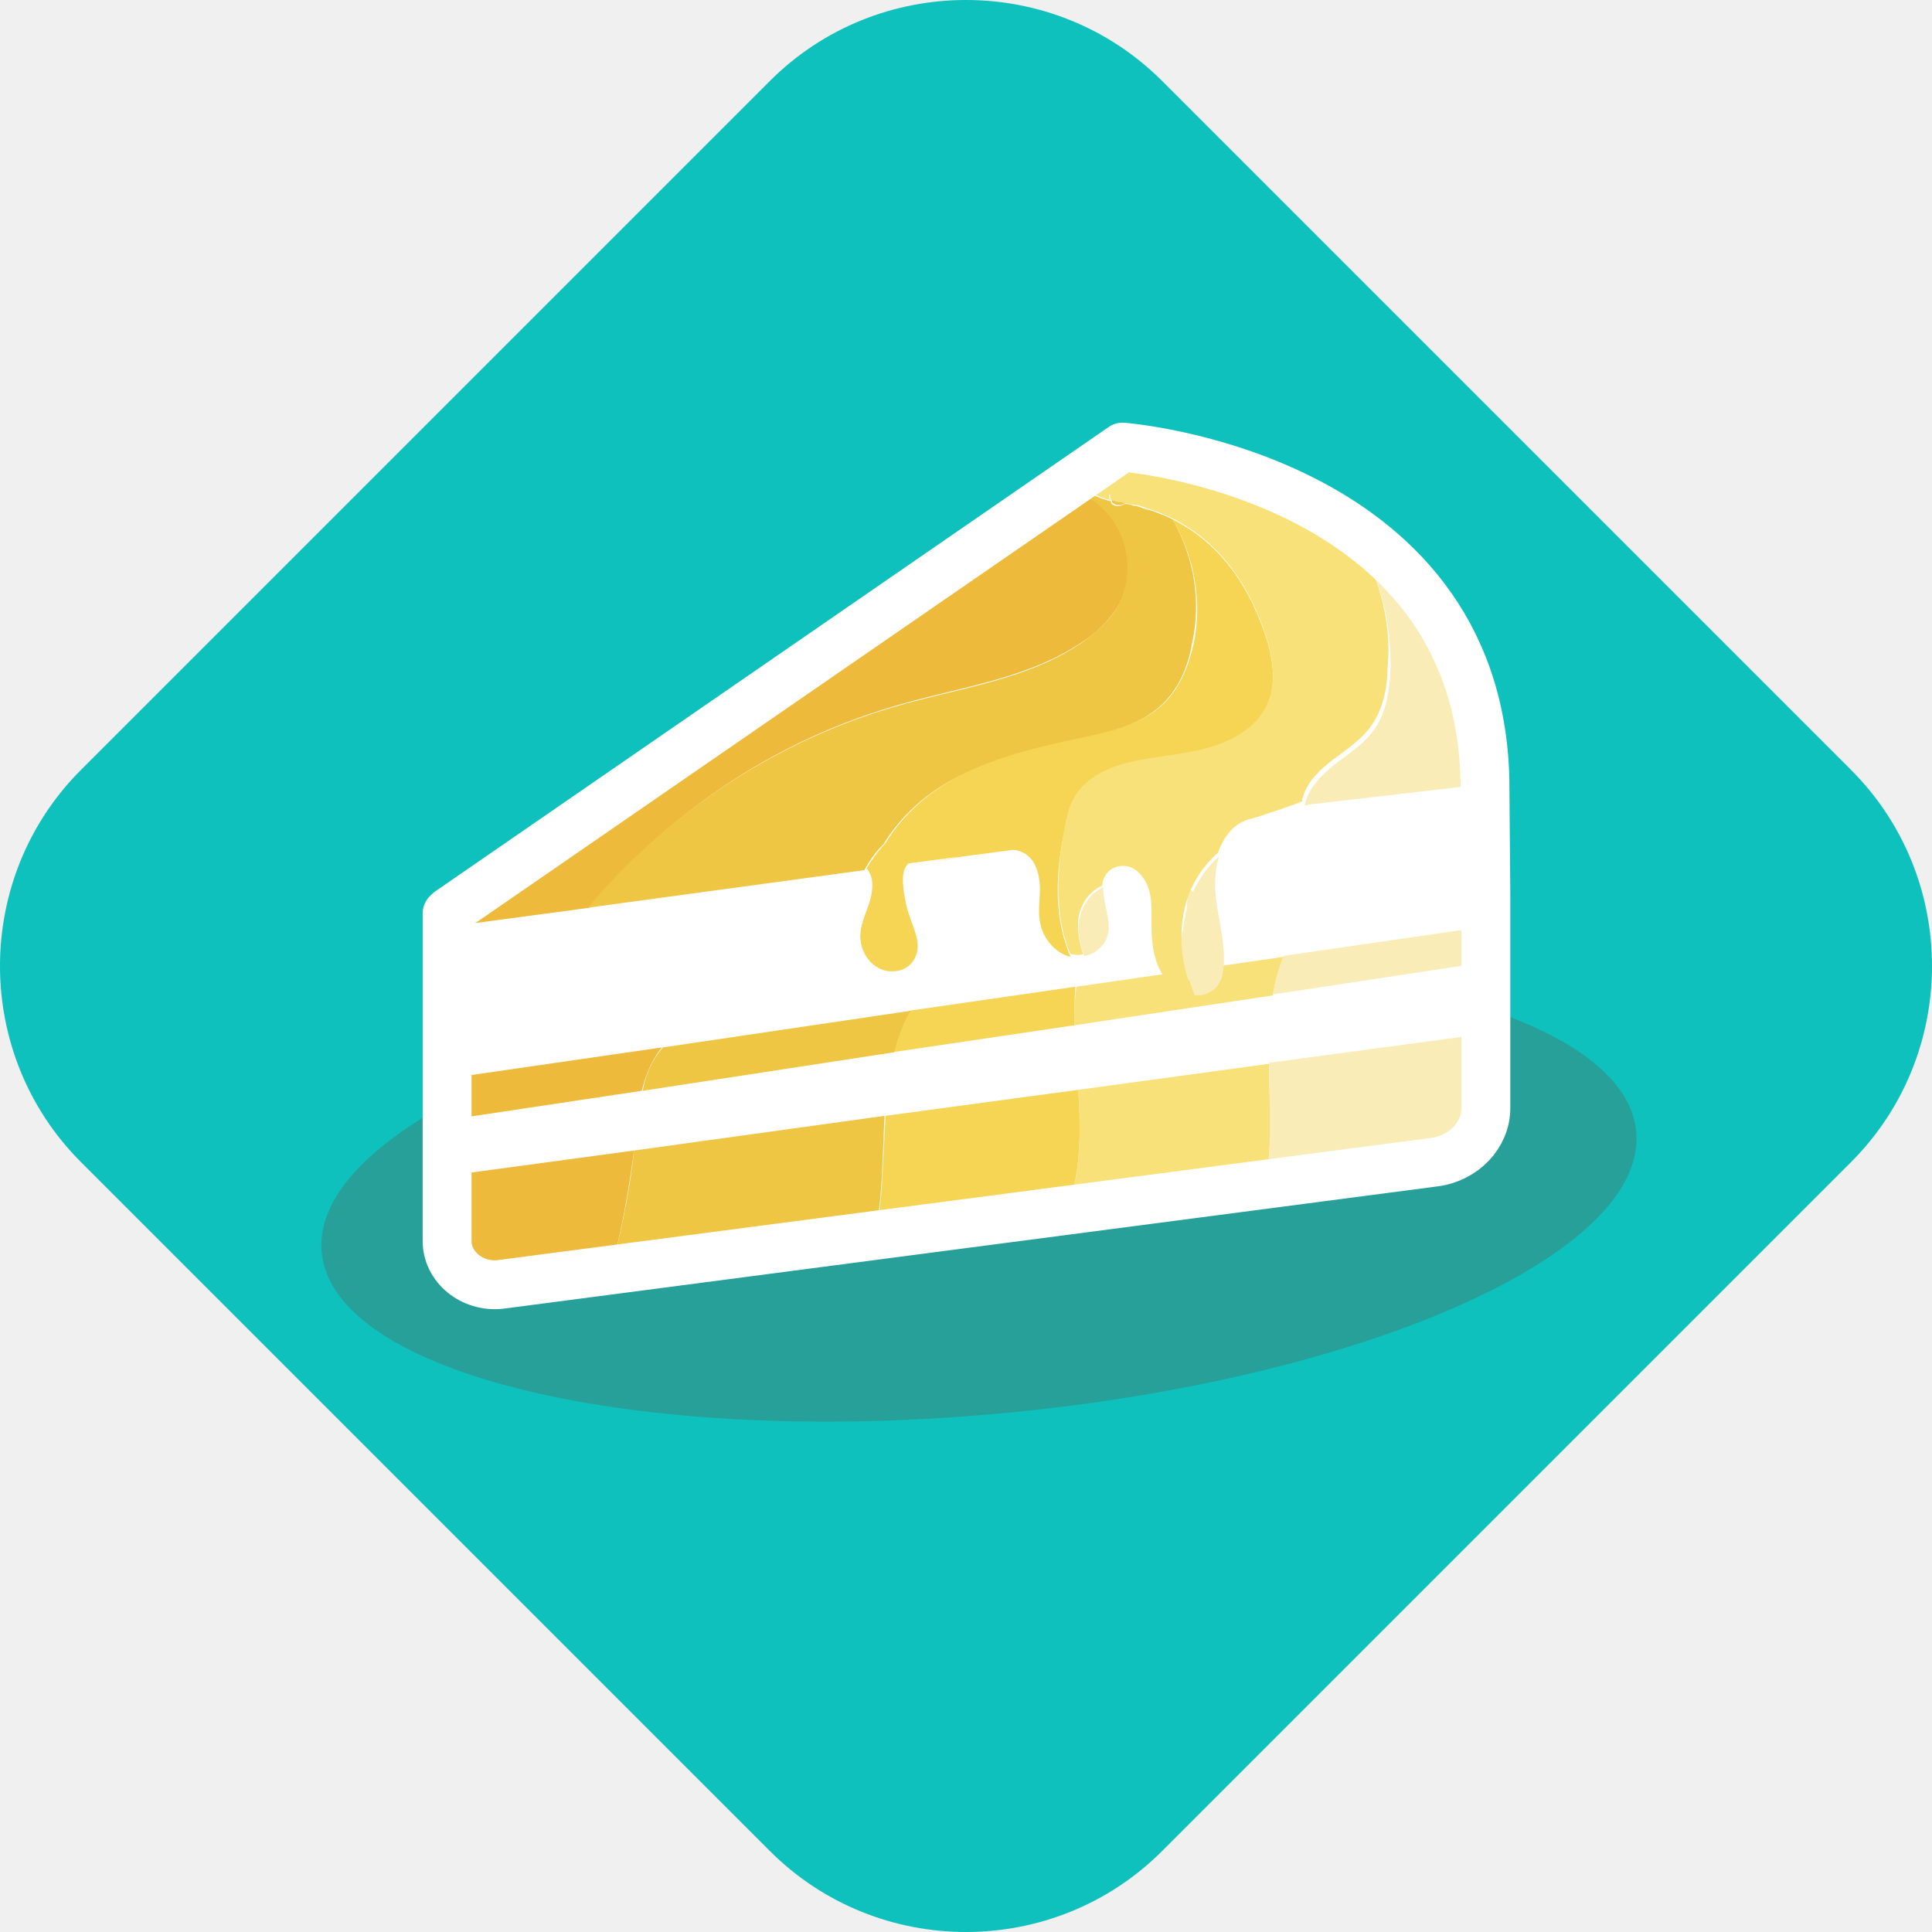
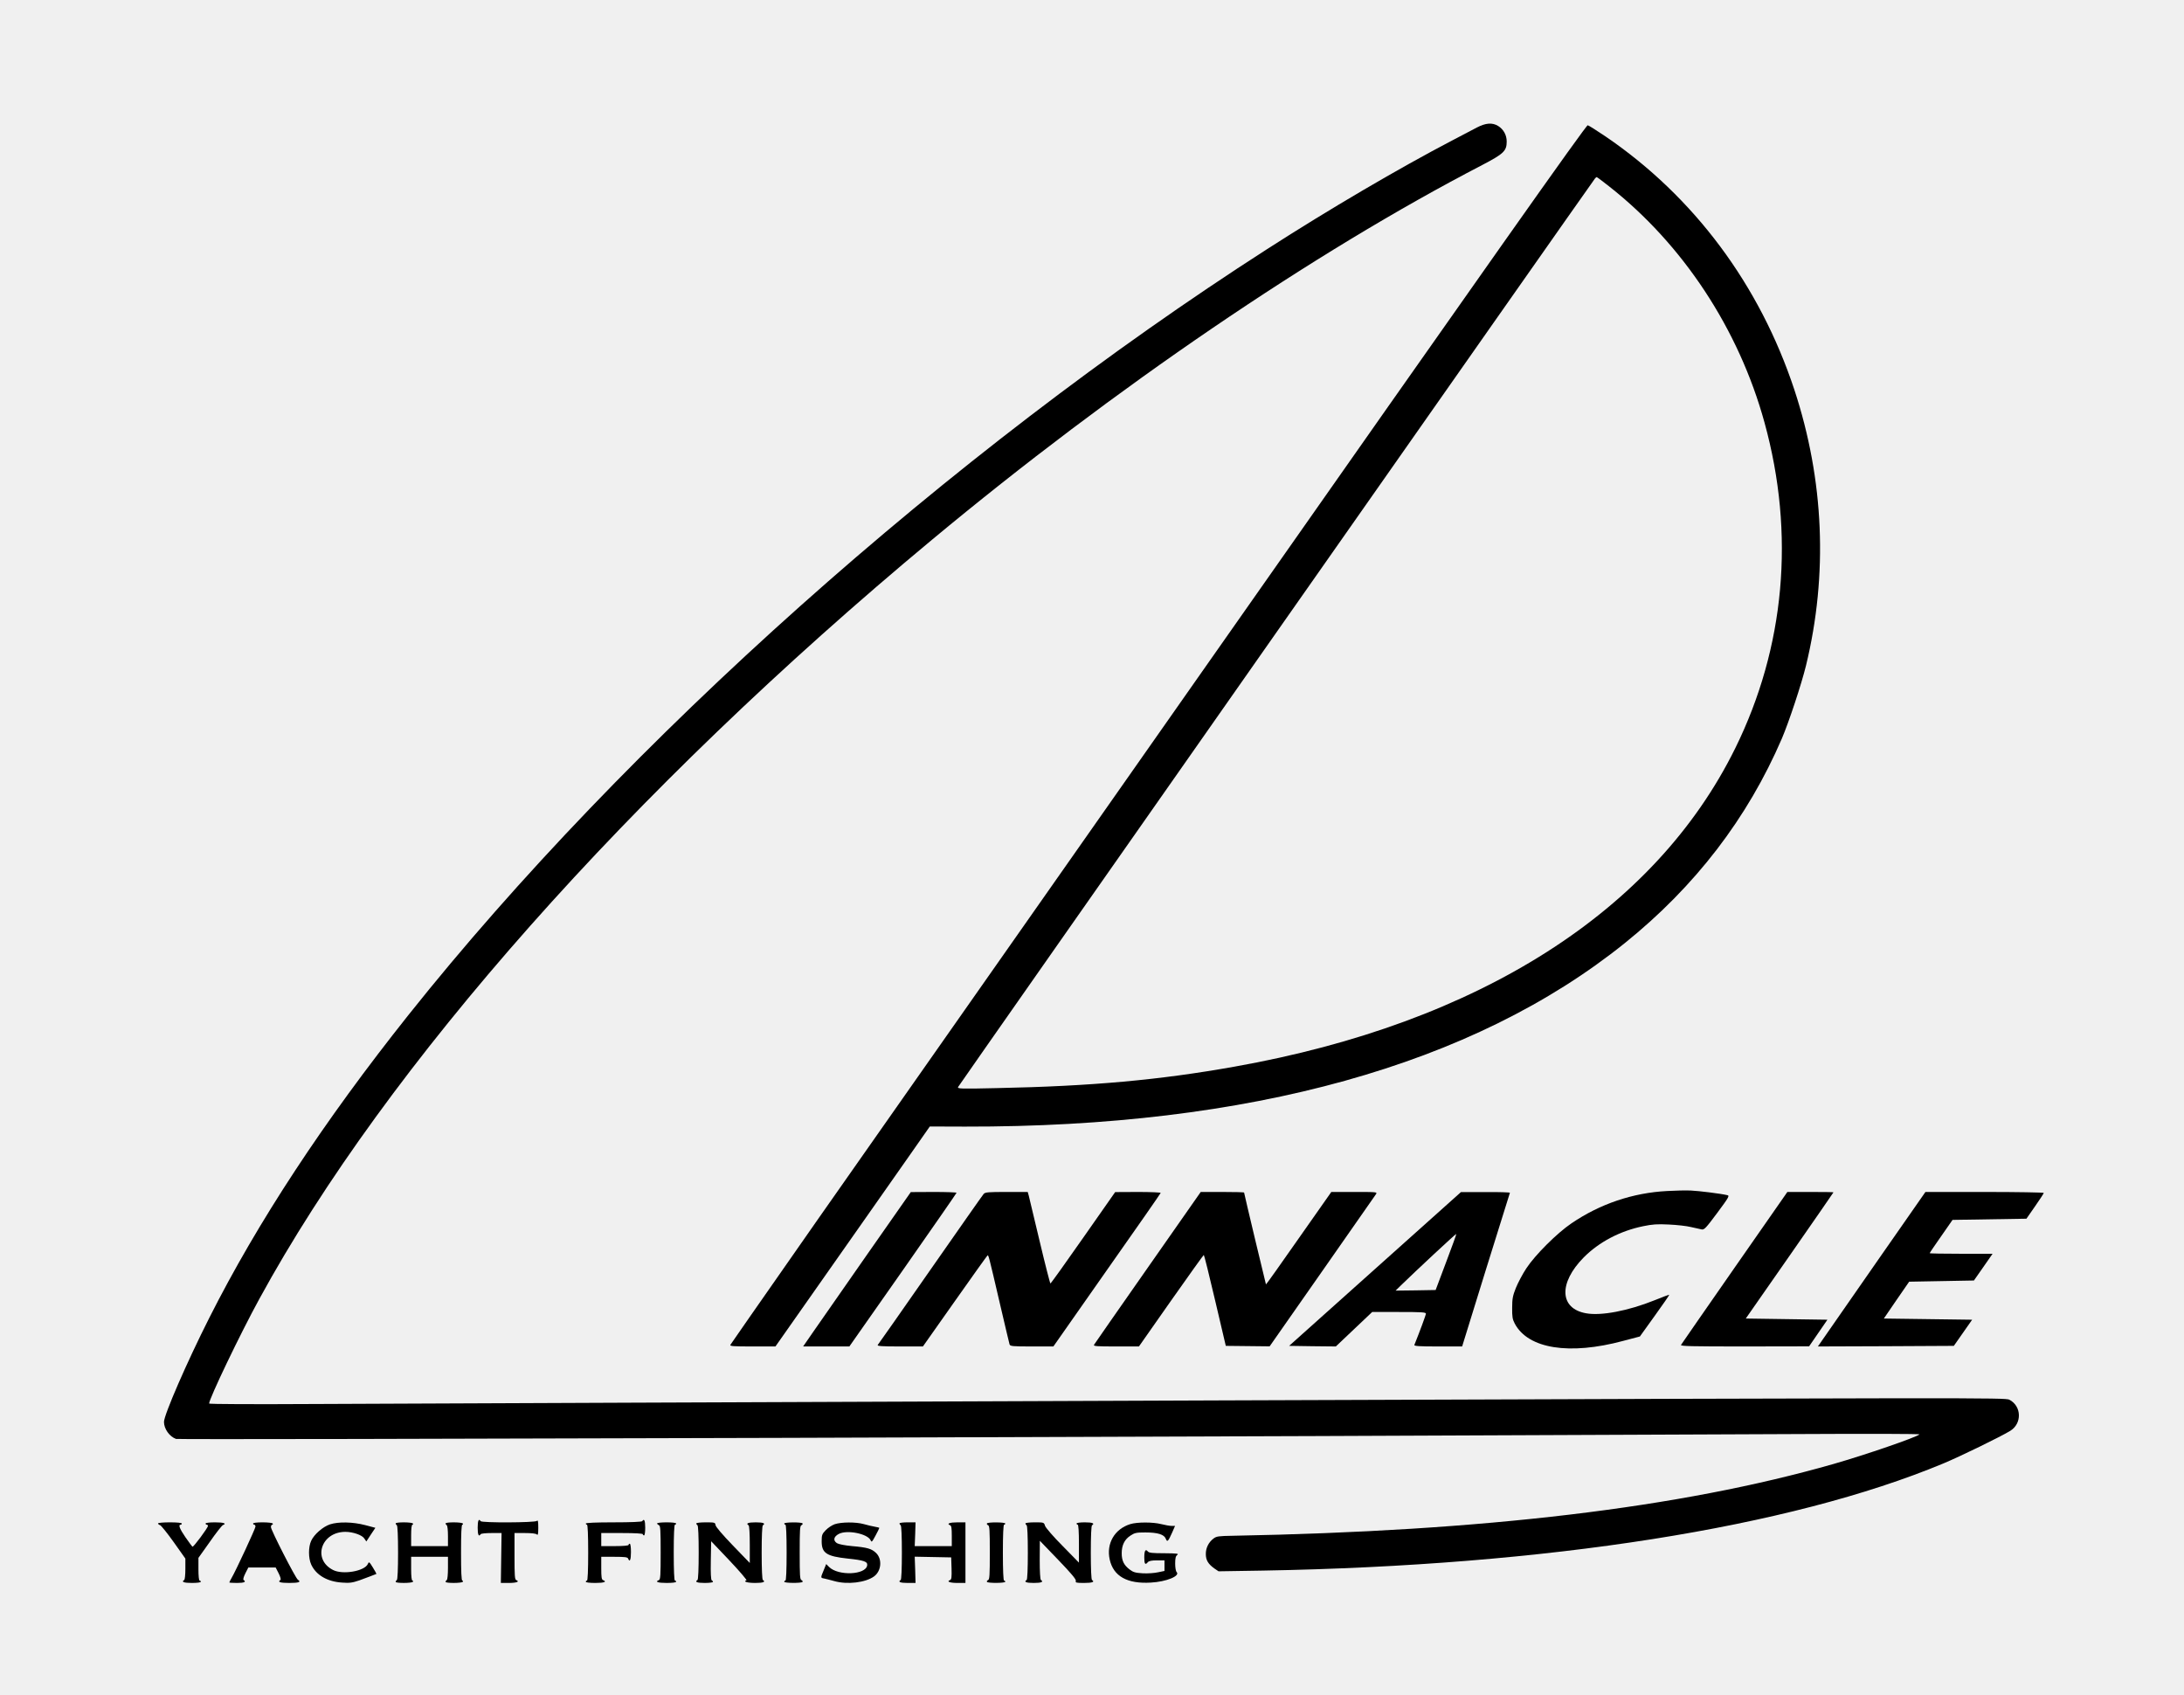
- <svg xmlns="http://www.w3.org/2000/svg" version="1.1" id="Layer_1" x="0px" y="0px" viewBox="0 0 200.5 200.5" enable-background="new 0 0 200.5 200.5" xml:space="preserve">
-   <path fill="#0EC1BC" d="M192.1,120.6l-71.5,71.5c-11.2,11.2-29.5,11.2-40.7,0L8.4,120.6c-11.2-11.2-11.2-29.5,0-40.7L79.9,8.4  c11.2-11.2,29.5-11.2,40.7,0l71.5,71.5C203.3,91.1,203.3,109.4,192.1,120.6z" />
-   <ellipse transform="matrix(0.9958 -9.115107e-02 9.115107e-02 0.9958 -10.8562 9.7731)" fill="#27A09A" cx="101.6" cy="123.7" rx="68.5" ry="23.1" />
-   <g>
-     <path fill="#FFFFFF" d="M153.4,80.8c-0.8-30.3-37.1-32.9-37.1-32.9L47.3,94l0,0l-0.2,0.2l0,1.8l0-1.8v11.2v7.4v3.9v5.3v4.8   c0,2.6,2.6,4.6,5.4,4.3l95.7-12.2c3-0.4,5.2-2.7,5.2-5.4v-4.7V102v-3.4v-6.4L153.4,80.8L153.4,80.8z" />
-     <g>
-       <path fill="#F9E17A" d="M131.7,110.4l-19.8,2.7c0.2,3.3,0.3,6.6-0.4,9.8c-0.1,0.3-0.1,0.5-0.2,0.8l20.3-2.9    c0.2-1.5,0.2-3.1,0.2-4.6C131.8,114.2,131.7,112.3,131.7,110.4z" />
-       <path fill="#F6D555" d="M111.9,113.1l-20,2.7c-0.2,3.6-0.3,7.2-0.7,10.7l20.1-2.8c0.1-0.3,0.1-0.5,0.2-0.8    C112.2,119.6,112.1,116.4,111.9,113.1z" />
-       <path fill="#EDBA3B" d="M47.3,121.9v5.3c0,2.9,2.5,5.1,5.4,4.7l11.1-1.6c0.9-3.6,1.5-7.2,2-10.9L47.3,121.9z" />
-       <path fill="#EFC643" d="M65.8,119.4c-0.4,3.7-1.1,7.3-2,10.9l27.3-3.8c0.5-3.5,0.5-7.1,0.7-10.7L65.8,119.4z" />
-       <path fill="#F9ECB7" d="M131.8,116.1c0,1.5,0,3.1-0.2,4.6l16.4-2.3c3-0.4,5.2-2.9,5.2-5.9v-5.1l-21.5,2.9    C131.7,112.3,131.8,114.2,131.8,116.1z" />
-       <path fill="#F9E17A" d="M111.5,106.4l20.6-3.1c0.2-1.4,0.6-2.7,1.1-4l-21.5,3.1C111.5,103.7,111.5,105,111.5,106.4z" />
-       <path fill="#F9ECB7" d="M132.1,103.2l21.1-3.2v-3.7l-20,2.9C132.7,100.5,132.3,101.9,132.1,103.2z" />
-       <path fill="#EDBA3B" d="M68.6,108.8c0,0,0.1-0.1,0.1-0.1l-21.4,3.1v4.3l19.3-2.9C67,111.6,67.6,110.1,68.6,108.8z" />
-       <path fill="#F6D555" d="M111.5,106.4c0-1.3,0-2.7,0.1-4l-17.3,2.5c-0.8,1.3-1.3,2.8-1.7,4.3L111.5,106.4z" />
-       <path fill="#EFC643" d="M66.7,113.2l26.1-4c0.4-1.5,0.9-3,1.7-4.3l-25.7,3.8c0,0-0.1,0.1-0.1,0.1C67.6,110.1,67,111.6,66.7,113.2z    " />
-       <g>
-         <path fill="none" d="M135.6,83.5l0.1,0C135.7,83.5,135.7,83.5,135.6,83.5z" />
-         <path fill="#F6D555" d="M135.7,83.5l-0.1,0C135.5,83.7,135.7,83.5,135.7,83.5z" />
-         <path fill="#F9ECB7" d="M123.4,92.1c1.2,1.3,1.8,3,2.2,4.7c0.3,1.2,0.5,2.6-0.1,3.7c-0.6,1.1-2.2,1.7-3.1,0.8     c-1-1-0.4-2.6,0.1-3.9c0.7-1.9,0.9-4.1,0.5-6.1" />
-         <path fill="#F9ECB7" d="M112,95.6c-0.2,1.2,0.1,2.4,0.5,3.6c0.6-0.1,1.1-0.3,1.5-0.7c2.1-1.7,0.4-4.4,0.5-6.4     C113.1,92.7,112.2,94.1,112,95.6z" />
-         <path fill="#F9ECB7" d="M123.4,93.6c-1.1,3.1-0.7,6.6,0.6,9.7c0.3,0,0.7,0,1-0.1c1.6-0.5,1.9-1.8,2-3c0.2-2.7-0.8-5.4-0.9-8.2     c0-1,0.1-2.1,0.4-3.1C125.1,90.1,124,91.8,123.4,93.6z" />
-         <path fill="#F9ECB7" d="M139.9,54.5c3,4.4,4.6,9.7,4.4,15.1c-0.1,2.3-0.5,4.6-1.9,6.4c-1.1,1.4-2.7,2.4-4.1,3.5     c-1.3,1.1-2.6,2.4-2.9,4.1c0.1,0,0.2-0.1,0.3-0.1c0.1,0,0.1,0,0.1,0l15.5-1.8c1-0.1,1.8-1,1.7-2     C152.2,67.5,146.6,59.6,139.9,54.5z" />
-         <path fill="#F6D555" d="M131.2,65.6c-1.9-5.5-5-9.4-9.5-11.7c2.2,3.8,3.1,8.4,2.2,12.8c-0.5,2.3-1.4,4.6-3.1,6.3     c-2.4,2.3-5.8,2.9-9,3.6c-4.7,1-9.5,2.1-13.6,4.7c-2.5,1.5-4.8,3.7-6.3,6.2c0,0,0,0,0,0c-0.1,0.1-0.1,0.1-0.2,0.2     c-0.7,0.8-1.3,1.6-1.8,2.5l0.1,0c0.7,0.9,0.6,2.1,0.3,3.2c-0.3,1.1-0.9,2.2-1,3.4c-0.2,1.9,1.2,4.1,3.4,4c0.9,0,1.8-0.5,2.2-1.3     c0.8-1.4,0-2.9-0.5-4.4c-0.4-1.1-0.6-2.3-0.7-3.5c0-0.7,0-1.5,0.6-2c0,0,0,0,0,0l5.3-0.7c-1,0.2-2,0.4-2.9,0.6l3.1-0.6l5.3-0.7     c0.4,0,0.7,0.1,1.1,0.3c1.2,0.6,1.6,2,1.7,3.2c0.1,1.3-0.2,2.6,0,3.8c0.2,1.7,1.5,3.4,3.2,3.8c-0.3-0.7-0.5-1.3-0.7-2     c-1-3.6-0.7-7.5,0.1-11.2c0.2-1.1,0.5-2.2,1-3.1c0.4-0.7,0.9-1.2,1.6-1.7c0.5-0.4,1-0.7,1.5-1c2.8-1.4,6-1.5,9.1-2     c3.1-0.6,6.3-1.9,7.7-4.7C132.6,71,132.1,68.1,131.2,65.6z" />
-         <path fill="none" d="M116.8,52.2C116.8,52.2,116.8,52.2,116.8,52.2c-0.2,0-0.3-0.1-0.5-0.1C116.5,52.2,116.6,52.2,116.8,52.2z" />
-         <path fill="none" d="M117.8,52.5c-0.3-0.1-0.6-0.2-1-0.2c0,0,0,0,0,0C117.1,52.3,117.4,52.4,117.8,52.5z" />
-         <path fill="none" d="M117.9,52.5c0.4,0.1,0.8,0.2,1.2,0.4C118.7,52.7,118.3,52.6,117.9,52.5z" />
-         <path fill="none" d="M119.2,52.9c0.9,0.3,1.7,0.6,2.5,1C120.9,53.5,120.1,53.2,119.2,52.9z" />
-         <path fill="#F9E17A" d="M115.2,51.3c0,0.2,0,0.4,0.1,0.6c0,0,0.1,0,0.1,0c0-0.2,0-0.3,0-0.5C115.3,51.4,115.3,51.3,115.2,51.3z" />
-         <path fill="#F9E17A" d="M139.9,54.5c-10.6-8.2-23.9-9.2-23.9-9.2l-1.2,0.9l-2.5,1.8l-2.5,1.8c1,0.2,1.9,0.4,2.9,0.7     c0.5,0.7,1.4,1.1,2.5,1.4c-0.1-0.2-0.1-0.4-0.1-0.6c0.1,0,0.1,0.1,0.2,0.1c0,0.2,0,0.3,0,0.5c0.3,0.1,0.6,0.1,0.9,0.2     c0.2,0,0.3,0.1,0.5,0.1c0.3,0.1,0.6,0.1,1,0.2c0.1,0,0.1,0,0.2,0c0.4,0.1,0.8,0.2,1.2,0.4c0,0,0,0,0.1,0c0.9,0.3,1.7,0.6,2.5,1     c0,0,0,0,0,0v0c4.5,2.3,7.6,6.2,9.5,11.7c0.9,2.5,1.4,5.4,0.2,7.8c-1.4,2.8-4.6,4.1-7.7,4.7c-3.1,0.6-6.3,0.7-9.1,2     c-1.2,0.6-2.4,1.5-3.1,2.7c-0.6,1-0.8,2.1-1,3.1c-0.7,3.7-1,7.6-0.1,11.2c0.2,0.7,0.4,1.4,0.7,2c0.2,0,0.4,0.1,0.7,0.1     c0.2,0,0.4,0,0.6-0.1c-0.4-1.2-0.6-2.4-0.5-3.6c0.2-1.5,1.1-2.9,2.5-3.5c0-0.6,0.3-1.2,0.8-1.6c0.8-0.6,2-0.6,2.8,0.1     c1.7,1.5,1.5,3.6,1.5,5.5c0,2.3,0.3,4.8,2.1,6.3c0.6,0.5,1.4,0.8,2.2,0.8c-1.3-3-1.6-6.5-0.6-9.7c0.6-1.8,1.7-3.5,3.2-4.8     c0.6-1.7,1.7-3.1,3.3-3.5c0.6-0.1,4.3-1.4,5.4-1.8c0.3-1.7,1.5-3,2.9-4.1c1.4-1.1,3-2.1,4.1-3.5c1.4-1.8,1.9-4.2,1.9-6.4     C144.5,64.3,142.9,58.9,139.9,54.5z" />
-         <path fill="#EFC643" d="M115.4,51.9c0,0.1,0,0.1,0,0.2c0.3,0.4,1,0.4,1.4,0.1c-0.2,0-0.3-0.1-0.5-0.1     C116,52.1,115.7,52,115.4,51.9z" />
-         <path fill="#EFC643" d="M117.8,52.5c0.1,0,0.1,0,0.2,0C117.9,52.5,117.8,52.5,117.8,52.5z" />
-         <polygon fill="#EFC643" points="121.7,53.9 121.7,53.9 121.7,53.9    " />
-         <path fill="#EFC643" d="M119.1,52.9C119.2,52.9,119.2,52.9,119.1,52.9C119.2,52.9,119.2,52.9,119.1,52.9z" />
-         <path fill="#EDBA3B" d="M93.8,73c6.4-1.8,13.2-2.7,18.7-6.5c1.5-1,2.8-2.3,3.7-3.9c1.3-2.5,1.2-5.8-0.3-8.2     c-1.4-2.3-3.9-3.9-6.6-4.2L48.9,94.8c-0.4,0.3-0.2,1,0.4,1l11.9-1.6C69.6,84,81.1,76.5,93.8,73z" />
-         <path fill="#EFC643" d="M121.7,53.9C121.7,53.9,121.7,53.9,121.7,53.9c-0.8-0.4-1.6-0.7-2.5-1c0,0,0,0-0.1,0     c-0.4-0.1-0.8-0.3-1.2-0.4c-0.1,0-0.1,0-0.2,0c-0.3-0.1-0.6-0.2-1-0.2c-0.4,0.3-1.1,0.3-1.4-0.1c0-0.1,0-0.1,0-0.2     c0,0-0.1,0-0.1,0c0,0,0,0.1,0,0.1c0,0,0-0.1,0-0.1c-1.1-0.3-2-0.6-2.5-1.4c-1-0.3-1.9-0.5-2.9-0.7l-0.6,0.4     c2.7,0.3,5.2,1.9,6.6,4.2c1.5,2.5,1.6,5.7,0.3,8.2c-0.8,1.6-2.2,2.8-3.7,3.9c-5.4,3.8-12.3,4.7-18.7,6.5     c-12.7,3.5-24.2,11-32.7,21.1l28.7-3.9c0.5-0.9,1.1-1.8,1.8-2.5c0.1-0.1,0.1-0.1,0.2-0.2c1.5-2.5,3.8-4.7,6.3-6.2     c4.1-2.5,8.9-3.7,13.6-4.7c3.2-0.7,6.6-1.3,9-3.6c1.7-1.6,2.7-3.9,3.1-6.3C124.7,62.4,123.9,57.8,121.7,53.9z" />
-       </g>
-     </g>
-     <path fill="none" stroke="#FFFFFF" stroke-width="5.074" stroke-linecap="round" stroke-linejoin="round" stroke-miterlimit="10" d="   M154.1,80.8c-0.8-31.6-37.6-34.4-37.6-34.4L46.6,94.6l0,0l-0.2,0.2l0,0l0,0v11.7v7.7v4.1v5.5v5c0,2.7,2.6,4.8,5.5,4.5l97-12.7   c3-0.4,5.3-2.8,5.3-5.6v-4.9v-7v-3.5v-6.7L154.1,80.8L154.1,80.8z" />
+ <svg xmlns="http://www.w3.org/2000/svg" version="1.0" width="1838pt" height="1426pt" viewBox="0 0 1838 1426" preserveAspectRatio="xMidYMid meet">
+   <g transform="translate(0,1426) scale(0.1,-0.1)" fill="#000000" stroke="none">
+     <path d="M12429 13187 c-35 -19 -127 -67 -204 -107 -452 -236 -1040 -581 -1561 -916 -2671 -1715 -5394 -4143 -7226 -6444 -714 -897 -1270 -1743 -1677 -2550 -188 -372 -381 -816 -381 -875 0 -58 46 -123 101 -143 21 -9 9115 19 13673 41 554 3 1004 2 1000 -3 -28 -25 -455 -172 -724 -249 -1291 -369 -2938 -565 -5057 -604 -116 -2 -135 -4 -160 -23 -42 -32 -66 -80 -65 -132 0 -51 21 -84 73 -121 l34 -23 375 6 c2394 42 4432 363 5726 902 144 60 484 226 562 274 100 62 96 208 -8 262 -35 17 -245 17 -6645 -6 -3636 -14 -7036 -27 -7557 -30 -574 -3 -948 -2 -948 4 0 40 262 587 422 879 1074 1968 3117 4273 5660 6388 1541 1281 3210 2417 4633 3155 180 94 205 118 205 197 0 55 -27 103 -72 131 -49 30 -104 26 -179 -13z" />
+     <path d="M10180 8699 c-1741 -2481 -3222 -4592 -3292 -4692 -558 -799 -734 -1051 -741 -1063 -7 -12 24 -14 186 -14 l193 0 269 383 c148 210 364 517 479 682 116 165 287 409 381 543 l170 243 295 -1 c2398 -5 4279 518 5555 1545 592 477 1032 1050 1321 1721 60 141 164 455 203 614 186 766 152 1561 -98 2320 -292 883 -844 1624 -1588 2131 -74 50 -142 93 -151 95 -13 3 -831 -1156 -3182 -4507z m3359 3995 c624 -489 1095 -1204 1311 -1991 258 -937 172 -1889 -246 -2738 -676 -1372 -2159 -2315 -4212 -2680 -632 -113 -1207 -165 -2001 -181 -309 -7 -334 -6 -328 9 5 13 5323 7598 5360 7645 5 6 12 12 14 12 3 0 49 -34 102 -76z" />
+     <path d="M14030 4238 c-288 -15 -564 -108 -805 -272 -120 -81 -306 -266 -380 -379 -32 -48 -71 -123 -88 -165 -26 -65 -31 -91 -31 -167 -1 -75 3 -97 22 -133 113 -212 460 -267 913 -145 l140 37 125 174 c69 96 124 175 122 177 -2 1 -57 -19 -123 -46 -221 -89 -450 -133 -576 -110 -225 39 -234 254 -21 470 129 130 306 223 501 263 78 16 118 19 216 14 66 -3 149 -12 185 -21 36 -8 76 -17 90 -20 22 -5 36 10 132 139 98 132 105 145 85 149 -54 13 -239 36 -307 39 -41 2 -131 0 -200 -4z" />
+     <path d="M7290 3693 c-206 -295 -410 -588 -453 -650 l-78 -113 194 0 195 0 451 643 c248 354 451 647 451 650 0 4 -87 7 -192 7 l-193 -1 -375 -536z" />
+     <path d="M8278 4213 c-9 -10 -210 -297 -448 -638 -238 -341 -437 -626 -443 -632 -7 -10 31 -13 185 -13 l195 0 268 380 c147 209 271 382 275 385 9 6 8 12 105 -405 42 -179 78 -333 81 -342 5 -16 23 -18 187 -18 l182 0 450 642 c248 352 452 645 453 650 2 4 -83 8 -190 8 l-193 -1 -269 -384 c-148 -212 -272 -385 -276 -385 -3 0 -44 159 -90 353 -46 193 -87 367 -92 385 l-9 32 -178 0 c-157 0 -180 -2 -193 -17z" />
+     <path d="M9660 3594 c-245 -350 -449 -643 -453 -650 -7 -12 24 -14 185 -14 l193 0 270 385 c149 212 273 385 276 385 3 0 46 -172 95 -382 l90 -383 184 -2 185 -2 440 629 c242 346 446 638 454 650 13 20 12 20 -181 20 l-194 0 -274 -390 c-150 -215 -274 -389 -276 -388 -2 3 -184 765 -184 773 0 3 -82 5 -183 5 l-182 0 -445 -636z" />
+     <path d="M11572 3582 l-723 -647 197 -3 196 -2 153 145 153 145 226 0 c187 0 226 -2 226 -14 0 -11 -50 -146 -97 -263 -4 -10 40 -13 198 -13 l204 0 199 643 c110 353 201 645 203 650 2 4 -89 7 -204 6 l-208 0 -723 -647z m598 57 l-88 -234 -169 -3 -168 -2 45 44 c122 119 463 437 466 433 2 -1 -37 -109 -86 -238z" />
+     <path d="M14598 3593 c-243 -350 -447 -642 -451 -650 -7 -11 82 -13 535 -13 l543 1 77 112 77 112 -343 5 -344 5 369 529 c203 292 369 531 369 533 0 2 -87 3 -194 3 l-194 0 -444 -637z" />
+     <path d="M15819 3678 c-211 -304 -415 -596 -452 -650 l-68 -98 572 2 572 3 77 110 77 110 -372 5 -371 5 106 155 107 155 273 5 272 5 79 113 78 112 -264 0 c-146 0 -265 2 -265 5 0 3 43 67 96 142 l96 138 311 5 311 5 73 105 c40 57 73 108 73 112 0 4 -224 8 -498 8 l-498 0 -385 -552z" />
+     <path d="M4020 1405 c0 -60 9 -80 25 -55 3 6 44 10 91 10 l85 0 -3 -210 -3 -210 67 0 c64 0 95 11 63 24 -13 4 -15 37 -15 201 l0 195 88 0 c55 0 92 -4 100 -12 9 -9 12 3 12 57 0 54 -3 66 -12 57 -15 -15 -464 -17 -473 -2 -16 25 -25 5 -25 -55z" />
+     <path d="M5405 1460 c-4 -6 -95 -10 -241 -10 -149 0 -234 -4 -234 -10 0 -5 5 -10 10 -10 6 0 10 -85 10 -235 0 -150 -4 -235 -10 -235 -5 0 -10 -4 -10 -10 0 -6 33 -10 80 -10 74 0 101 10 65 24 -12 4 -15 25 -15 101 l0 95 110 0 c89 0 112 -3 116 -15 14 -35 24 -10 24 55 0 40 -4 70 -10 70 -5 0 -10 -4 -10 -10 0 -6 -45 -10 -115 -10 l-115 0 0 55 0 55 175 0 c110 0 175 -4 175 -10 0 -5 5 -10 10 -10 6 0 10 28 10 65 0 60 -9 80 -25 55z" />
+     <path d="M1330 1441 c0 -5 8 -12 18 -15 9 -4 61 -68 115 -144 l97 -137 0 -87 c0 -48 -4 -90 -10 -93 -26 -16 -3 -25 65 -25 43 0 75 4 75 10 0 6 -4 10 -10 10 -6 0 -10 39 -10 96 l0 95 96 135 c52 75 102 138 110 141 35 13 7 23 -66 23 -47 0 -80 -4 -80 -10 0 -5 5 -10 10 -10 6 0 10 -5 10 -10 0 -16 -122 -180 -130 -175 -4 2 -30 38 -59 79 -49 71 -62 106 -41 106 6 0 10 5 10 10 0 6 -40 10 -100 10 -55 0 -100 -4 -100 -9z" />
+     <path d="M2130 1440 c0 -5 5 -10 10 -10 6 0 10 -7 10 -16 0 -15 -165 -371 -201 -432 -10 -18 -19 -35 -19 -38 0 -2 29 -4 65 -4 60 0 80 9 55 25 -6 4 0 26 15 56 l25 49 115 0 115 0 25 -49 c15 -30 21 -52 15 -56 -27 -17 -2 -25 75 -25 80 0 102 8 72 27 -19 11 -227 418 -227 443 0 11 5 20 11 20 5 0 7 5 4 10 -3 6 -42 10 -86 10 -46 0 -79 -4 -79 -10z" />
+     <path d="M2777 1433 c-60 -20 -134 -85 -158 -138 -25 -53 -24 -147 0 -200 41 -89 135 -144 260 -152 64 -5 87 -1 146 19 59 22 133 49 143 54 1 1 -12 25 -30 54 -30 49 -33 51 -42 30 -27 -61 -211 -93 -293 -51 -176 89 -101 321 104 321 63 0 141 -27 159 -56 l17 -25 38 58 38 57 -87 23 c-104 27 -224 29 -295 6z" />
+     <path d="M3330 1441 c0 -6 5 -13 10 -16 6 -4 10 -92 10 -230 0 -138 -4 -226 -10 -230 -5 -3 -10 -10 -10 -16 0 -12 137 -12 145 1 3 6 1 10 -4 10 -7 0 -11 36 -11 100 l0 100 155 0 155 0 0 -94 c0 -53 -4 -98 -10 -101 -5 -3 -10 -10 -10 -16 0 -12 137 -12 145 1 3 6 1 10 -4 10 -8 0 -11 76 -11 235 0 159 3 235 11 235 5 0 7 5 4 10 -8 13 -145 13 -145 1 0 -6 5 -13 10 -16 6 -3 10 -44 10 -91 l0 -84 -155 0 -155 0 0 90 c0 57 4 90 11 90 5 0 7 5 4 10 -8 13 -145 13 -145 1z" />
+     <path d="M5530 1441 c0 -5 7 -11 15 -15 13 -4 15 -40 15 -231 0 -191 -2 -227 -15 -231 -36 -14 -9 -24 65 -24 47 0 80 4 80 10 0 6 -4 10 -10 10 -6 0 -10 85 -10 235 0 150 4 235 10 235 6 0 10 5 10 10 0 6 -33 10 -80 10 -44 0 -80 -4 -80 -9z" />
+     <path d="M5860 1441 c0 -6 5 -13 10 -16 6 -4 10 -92 10 -230 0 -138 -4 -226 -10 -230 -26 -16 -4 -25 60 -25 39 0 70 4 70 9 0 5 -5 11 -10 13 -7 2 -10 61 -8 166 l3 163 154 -162 c85 -90 149 -165 143 -167 -32 -10 7 -22 74 -22 67 0 90 9 64 25 -6 4 -10 92 -10 230 0 138 4 226 10 230 26 16 4 25 -60 25 -64 0 -86 -9 -60 -25 6 -4 10 -69 10 -162 l0 -155 -142 147 c-87 90 -144 157 -146 171 -3 23 -7 24 -83 24 -43 0 -79 -4 -79 -9z" />
+     <path d="M6600 1440 c0 -5 5 -10 10 -10 6 0 10 -85 10 -235 0 -150 -4 -235 -10 -235 -5 0 -10 -4 -10 -10 0 -12 147 -13 154 -1 3 5 -1 11 -9 15 -13 4 -15 40 -15 231 0 191 2 227 15 231 8 4 12 10 9 15 -7 12 -154 11 -154 -1z" />
+     <path d="M7024 1434 c-22 -8 -56 -30 -75 -50 -31 -32 -34 -41 -34 -94 0 -99 41 -126 220 -145 135 -14 168 -25 163 -57 -12 -81 -243 -90 -320 -14 l-25 25 -21 -52 c-27 -65 -28 -64 6 -70 15 -3 52 -13 82 -21 110 -32 266 -13 337 40 61 46 69 146 15 197 -37 35 -73 46 -201 57 -64 6 -113 16 -128 25 -34 23 -27 55 17 78 70 36 242 1 267 -54 8 -19 12 -15 41 39 18 33 32 62 32 65 0 2 -17 7 -37 10 -21 4 -63 13 -93 22 -67 19 -191 18 -246 -1z" />
+     <path d="M7570 1441 c0 -6 5 -13 10 -16 6 -4 10 -92 10 -230 0 -138 -4 -226 -10 -230 -26 -16 -4 -25 58 -25 l67 0 -3 110 -4 111 154 -3 153 -3 3 -93 c2 -75 0 -93 -13 -98 -32 -12 -1 -24 63 -24 l67 0 0 255 0 255 -67 0 c-64 0 -95 -11 -63 -24 12 -4 15 -24 15 -91 l0 -85 -156 0 -156 0 4 100 3 100 -67 0 c-38 0 -68 -4 -68 -9z" />
+     <path d="M8306 1441 c-3 -5 1 -11 9 -15 13 -4 15 -40 15 -231 0 -191 -2 -227 -15 -231 -8 -4 -12 -10 -9 -15 7 -12 154 -11 154 1 0 6 -4 10 -10 10 -6 0 -10 85 -10 235 0 150 4 235 10 235 6 0 10 5 10 10 0 12 -147 13 -154 1z" />
+     <path d="M8630 1441 c0 -6 5 -13 10 -16 6 -4 10 -92 10 -230 0 -138 -4 -226 -10 -230 -26 -16 -4 -25 60 -25 64 0 86 9 60 25 -6 4 -10 71 -10 168 l1 162 154 -160 c110 -114 152 -165 149 -177 -5 -16 3 -18 70 -18 69 0 92 9 66 25 -6 4 -10 92 -10 230 0 138 4 226 10 230 26 16 4 25 -60 25 -40 0 -70 -4 -70 -10 0 -5 5 -10 10 -10 6 0 10 -60 10 -160 l0 -159 -137 140 c-78 78 -142 153 -148 169 -9 30 -10 30 -87 30 -43 0 -78 -4 -78 -9z" />
+     <path d="M9512 1435 c-132 -41 -203 -163 -173 -298 31 -140 147 -206 346 -194 131 7 250 56 217 89 -7 7 -12 39 -12 71 0 45 4 63 18 73 14 11 -2 13 -109 14 -100 0 -129 3 -139 15 -20 24 -30 7 -30 -51 0 -55 8 -66 30 -39 9 10 32 15 76 15 l64 0 0 -44 0 -45 -53 -11 c-29 -7 -87 -11 -129 -9 -63 4 -81 9 -111 32 -49 37 -67 75 -67 137 0 68 24 116 73 148 36 24 50 27 126 27 104 0 158 -17 172 -53 12 -31 20 -24 53 51 l25 57 -29 0 c-16 0 -55 7 -87 15 -70 18 -203 18 -261 0z" />
  </g>
</svg>
